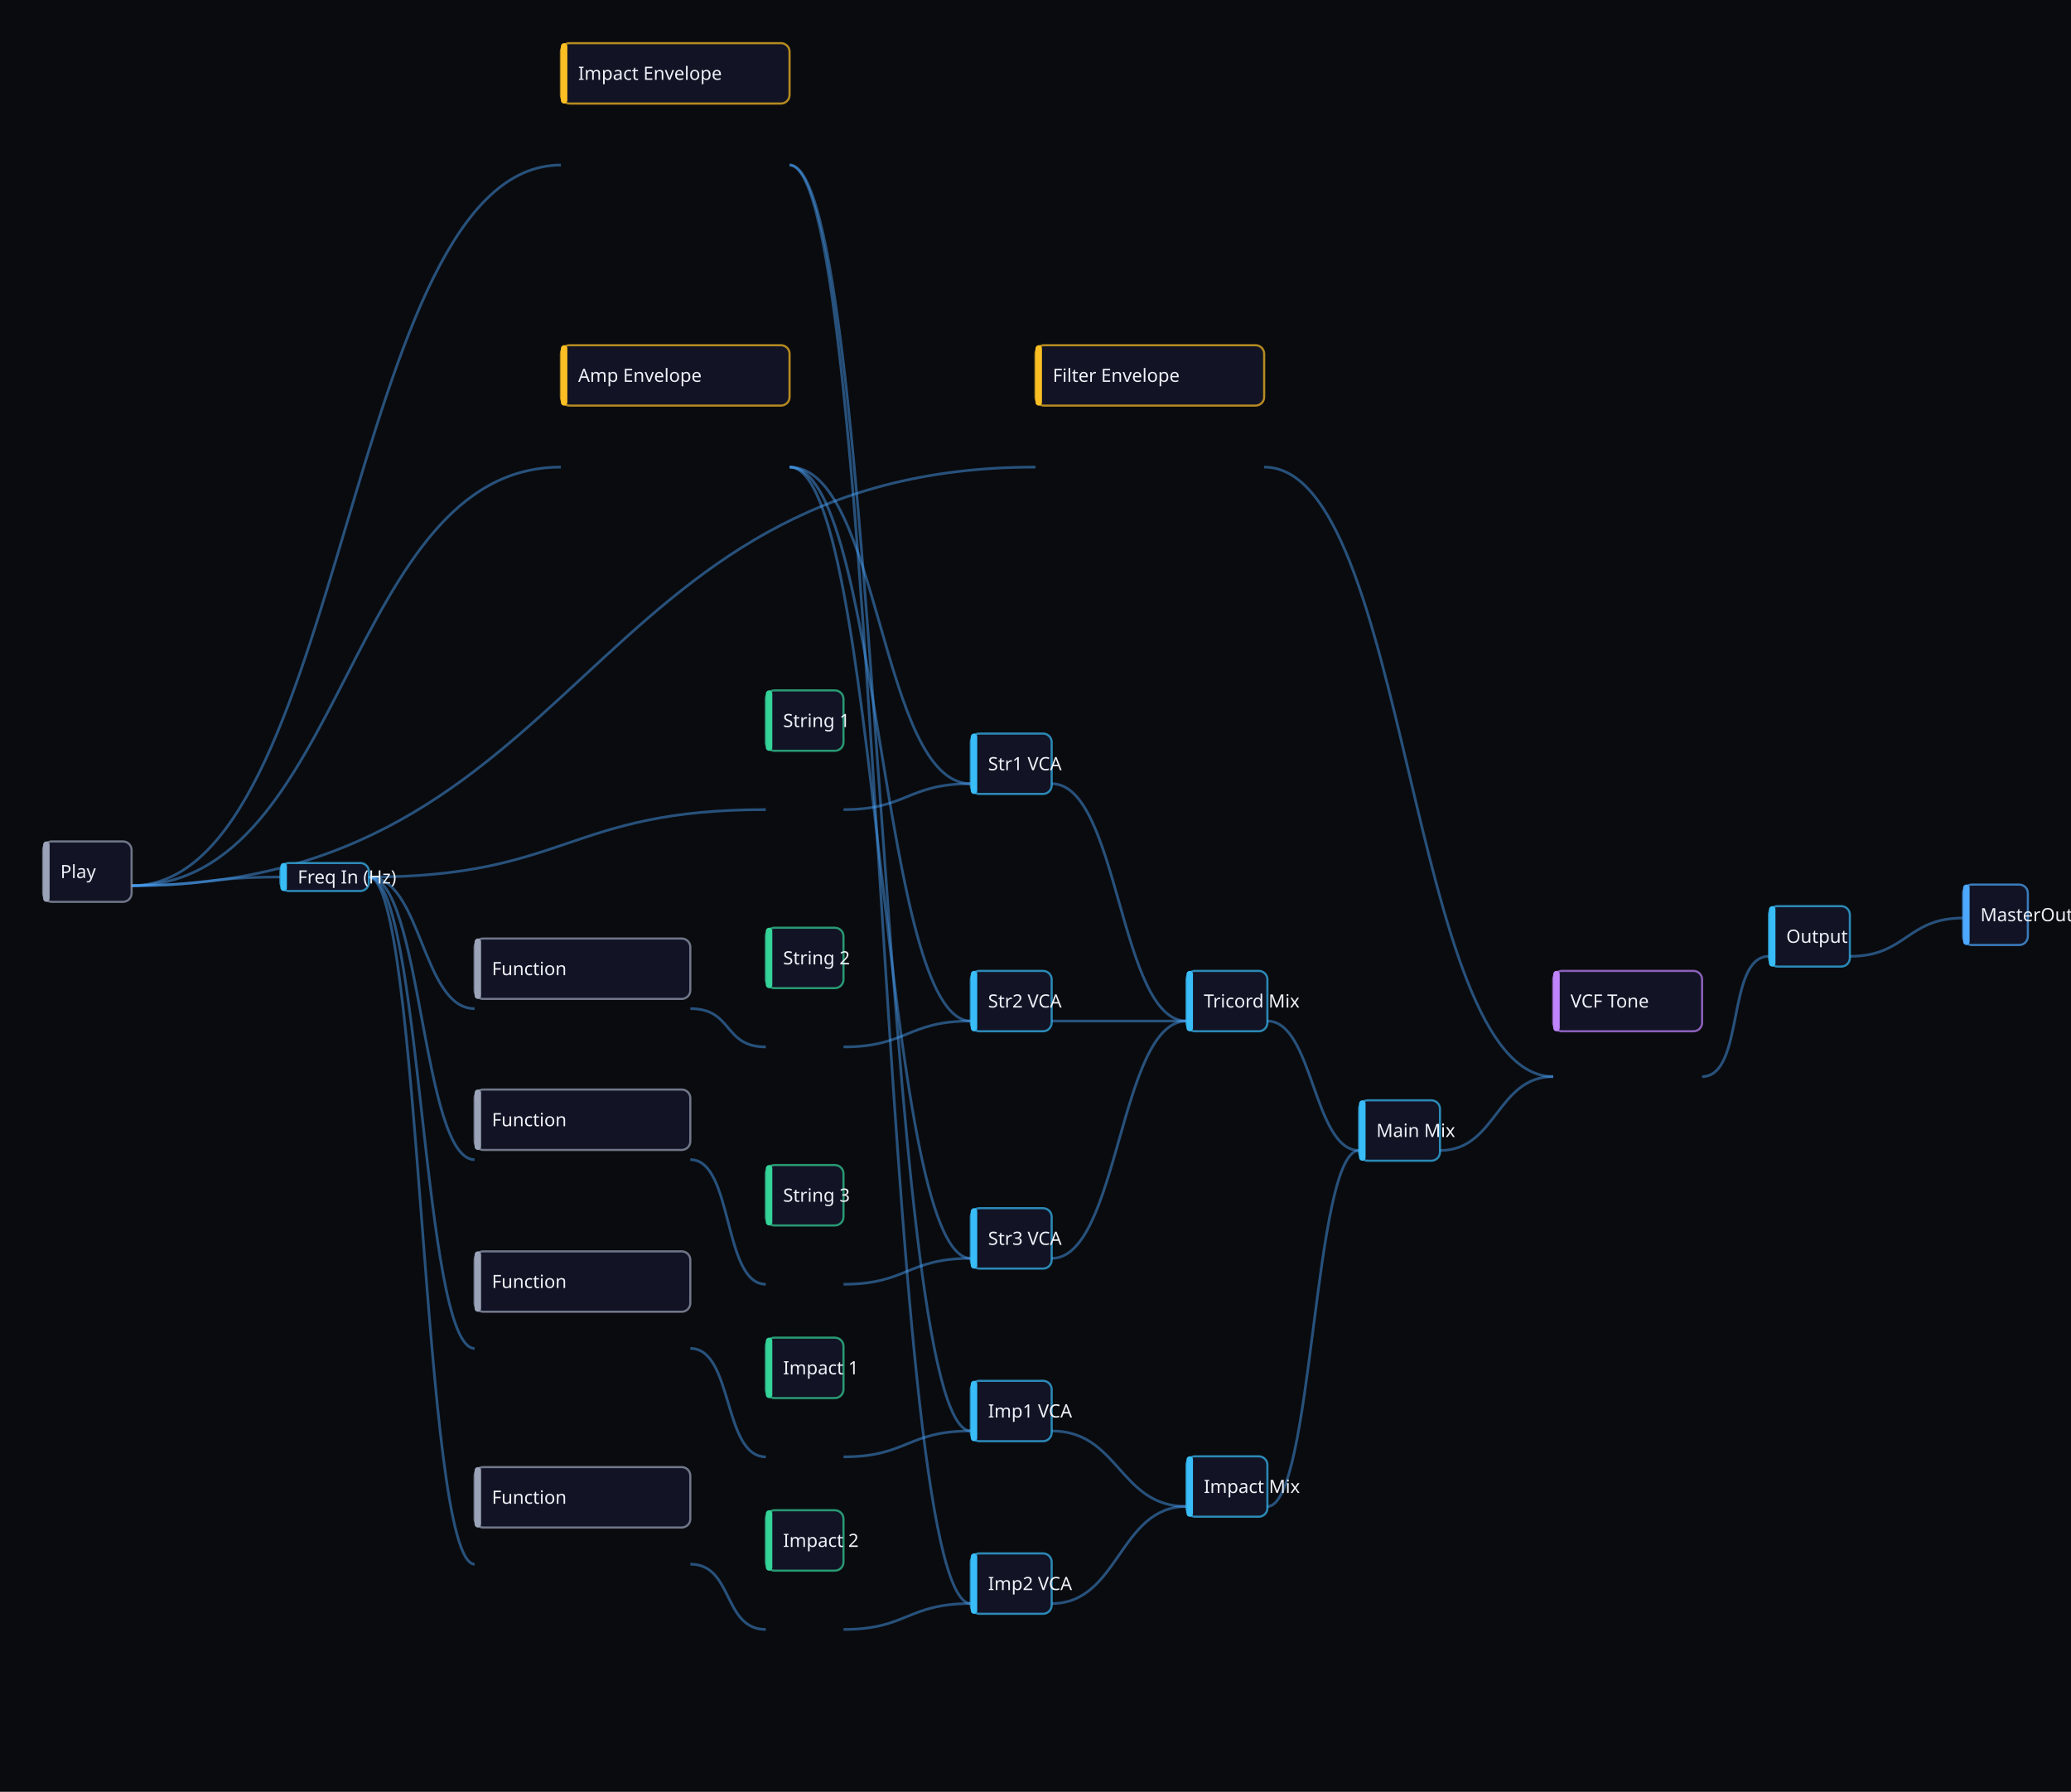
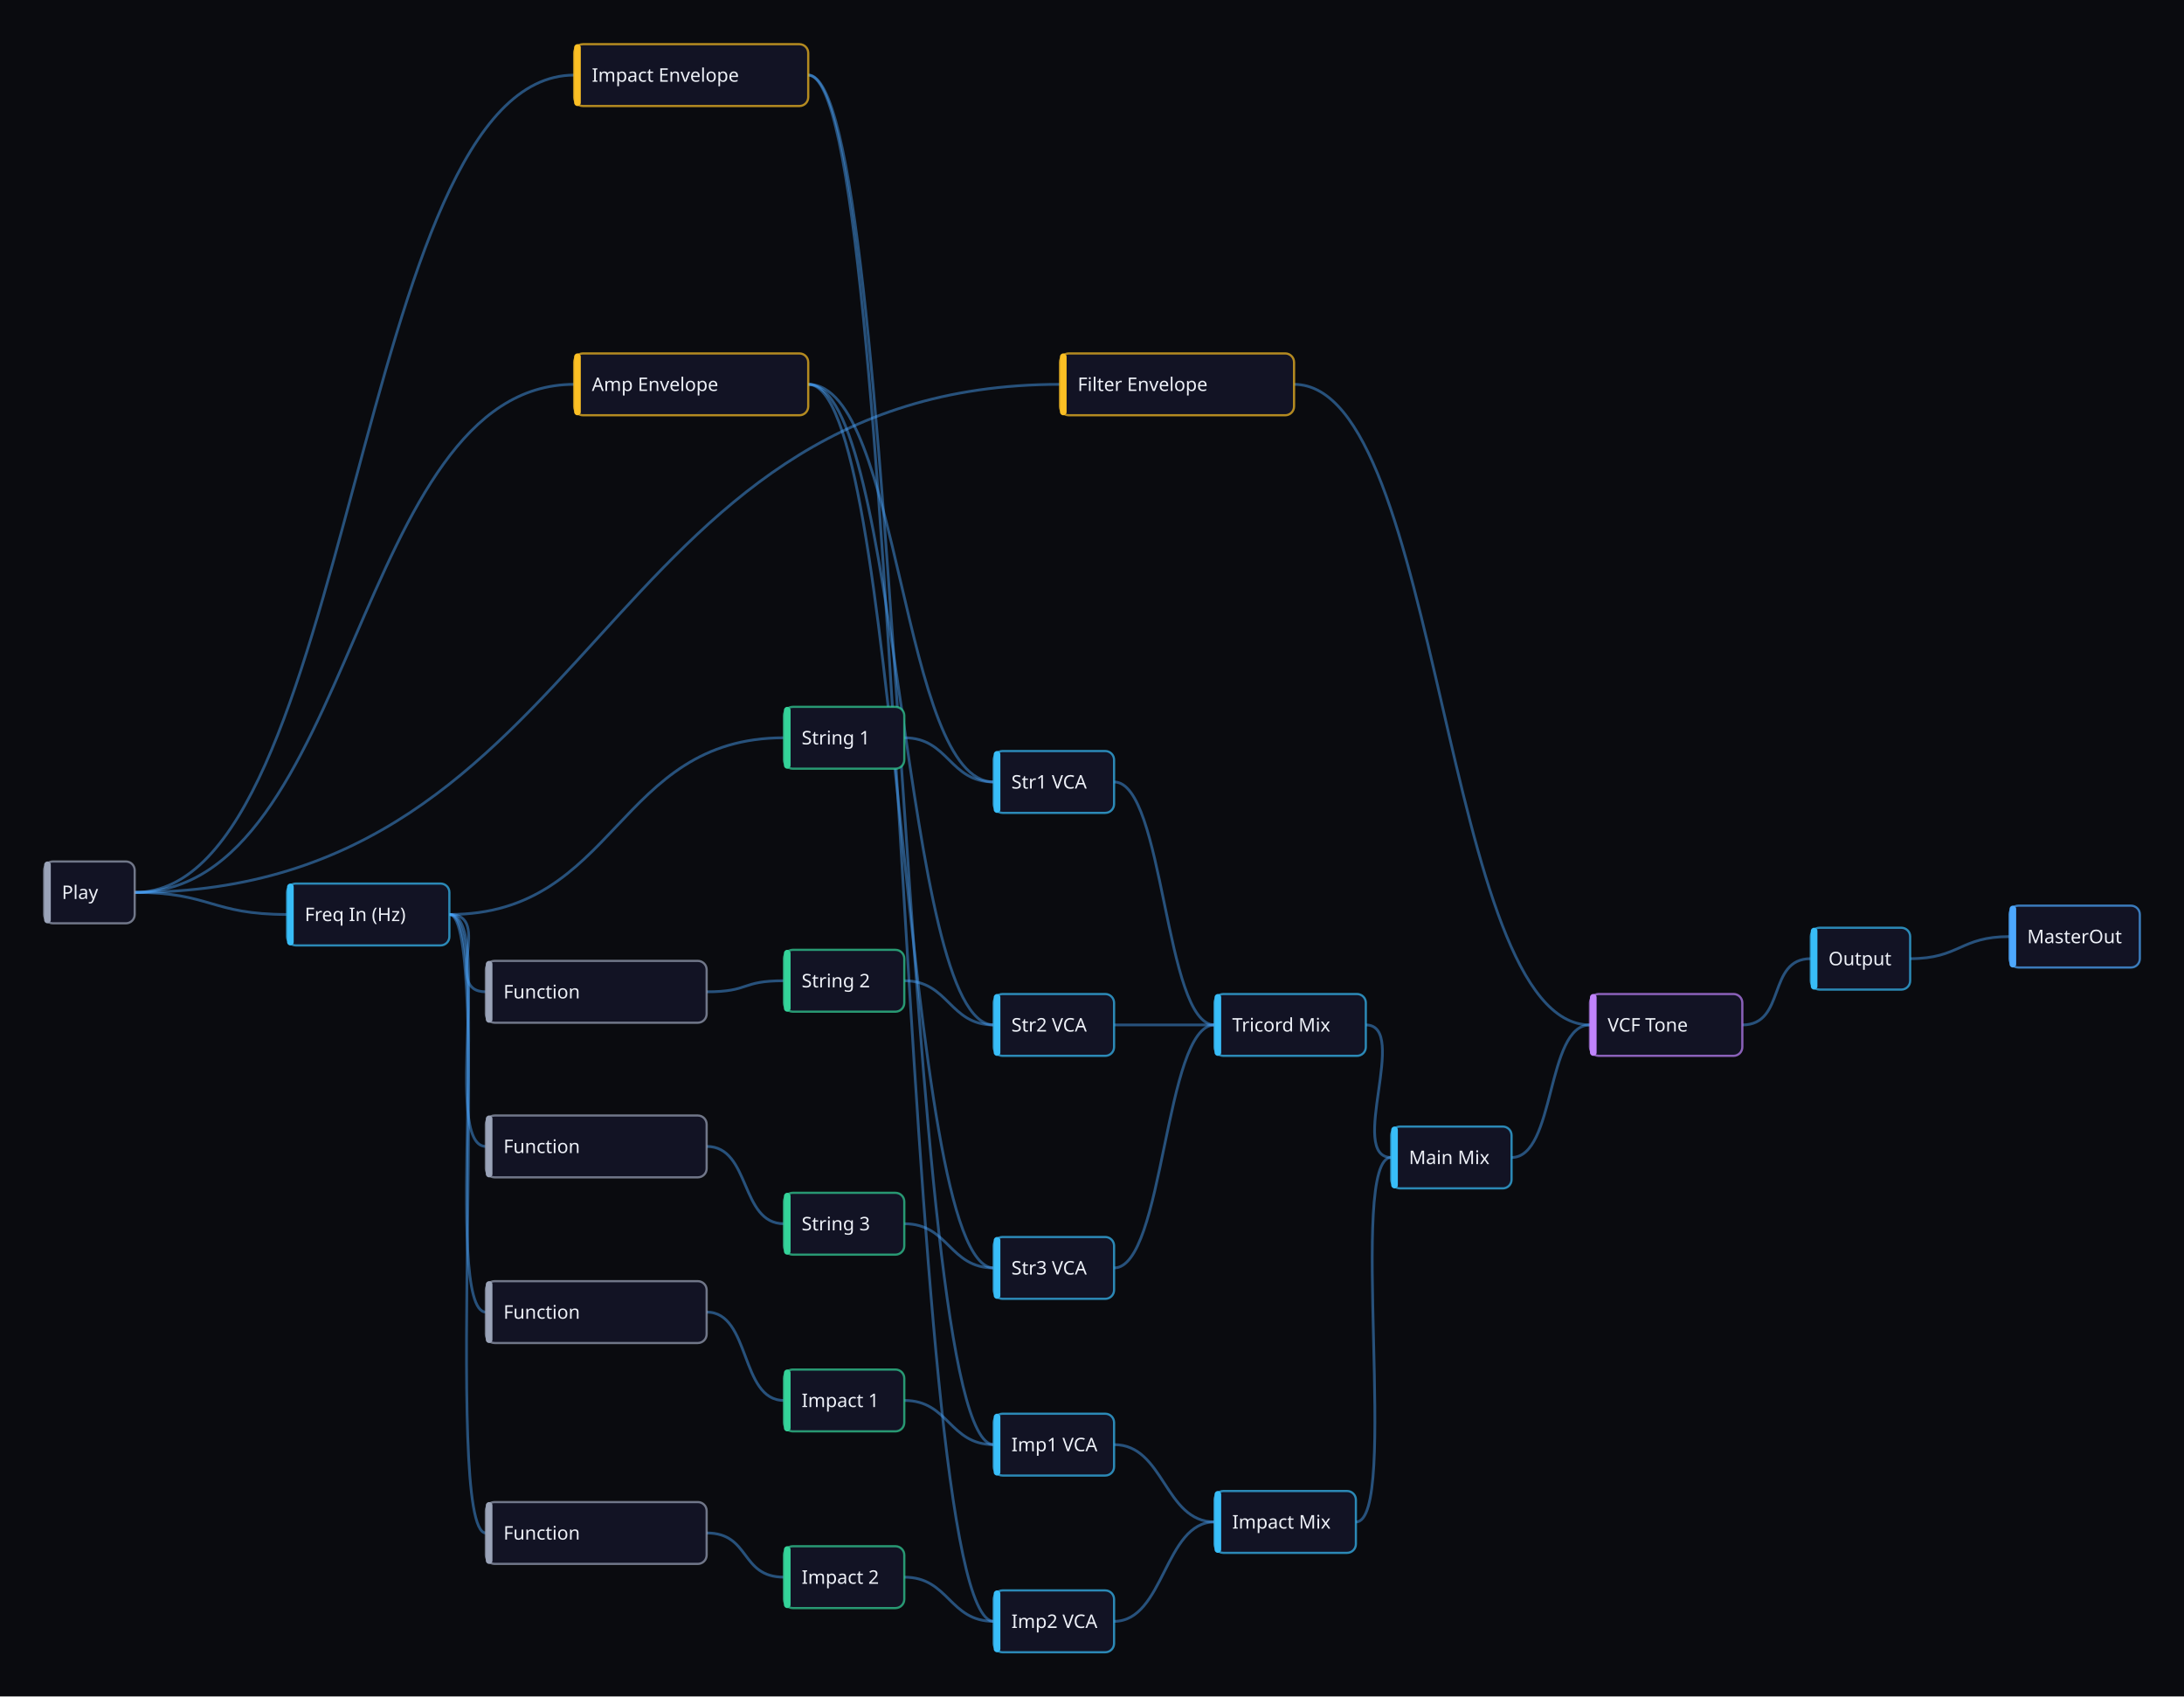
- <svg xmlns="http://www.w3.org/2000/svg" viewBox="0 0 1920 1661" font-family="ui-sans-serif,system-ui,sans-serif">
+ <svg xmlns="http://www.w3.org/2000/svg" viewBox="0 0 1978 1536" font-family="ui-sans-serif,system-ui,sans-serif">
  <rect width="100%" height="100%" fill="#0a0b0f" />
  <g fill="none" stroke="#4da8ff" stroke-opacity=".45" stroke-width="2.5">
-     <path d="M122.0 821.0C191.0 821.0 191.0 813.0 260.0 813.0" />
-     <path d="M122.0 821.0C321.0 821.0 321.0 433.0 520.0 433.0" />
-     <path d="M122.0 821.0C541.0 821.0 541.0 433.0 960.0 433.0" />
-     <path d="M122.0 821.0C321.0 821.0 321.0 153.0 520.0 153.0" />
-     <path d="M342.0 813.0C526.0 813.0 526.0 750.5 710.0 750.5" />
-     <path d="M342.0 813.0C391.0 813.0 391.0 935.0 440.0 935.0" />
-     <path d="M342.0 813.0C391.0 813.0 391.0 1075.0 440.0 1075.0" />
-     <path d="M342.0 813.0C391.0 813.0 391.0 1250.0 440.0 1250.0" />
-     <path d="M342.0 813.0C391.0 813.0 391.0 1450.0 440.0 1450.0" />
-     <path d="M640.0 935.0C680.0 935.0 670.0 970.5 710.0 970.5" />
-     <path d="M640.0 1075.0C680.0 1075.0 670.0 1190.5 710.0 1190.5" />
-     <path d="M640.0 1250.0C680.0 1250.0 670.0 1350.5 710.0 1350.5" />
-     <path d="M640.0 1450.0C680.0 1450.0 670.0 1510.5 710.0 1510.5" />
-     <path d="M782.0 750.5C841.0 750.5 841.0 726.5 900.0 726.5" />
-     <path d="M782.0 970.5C841.0 970.5 841.0 946.5 900.0 946.5" />
-     <path d="M782.0 1190.5C841.0 1190.5 841.0 1166.5 900.0 1166.5" />
-     <path d="M782.0 1350.5C841.0 1350.5 841.0 1326.5 900.0 1326.5" />
-     <path d="M782.0 1510.5C841.0 1510.5 841.0 1486.5 900.0 1486.5" />
-     <path d="M975.0 726.5C1037.5 726.5 1037.5 946.5 1100.0 946.5" />
-     <path d="M975.0 946.5C1037.5 946.5 1037.5 946.5 1100.0 946.5" />
-     <path d="M975.0 1166.5C1037.5 1166.5 1037.5 946.5 1100.0 946.5" />
-     <path d="M975.0 1326.5C1037.5 1326.5 1037.5 1396.5 1100.0 1396.5" />
-     <path d="M975.0 1486.5C1037.5 1486.5 1037.5 1396.5 1100.0 1396.5" />
-     <path d="M1175.0 946.5C1217.5 946.5 1217.5 1066.5 1260.0 1066.5" />
-     <path d="M1175.0 1396.5C1217.5 1396.5 1217.5 1066.5 1260.0 1066.5" />
-     <path d="M1335.0 1066.5C1387.5 1066.5 1387.5 998.0 1440.0 998.0" />
-     <path d="M1578.0 998.0C1618.0 998.0 1600.0 886.5 1640.0 886.5" />
-     <path d="M1715.0 886.5C1767.5 886.5 1767.5 851.0 1820.0 851.0" />
-     <path d="M732.0 433.0C816.0 433.0 816.0 726.5 900.0 726.5" />
-     <path d="M732.0 433.0C816.0 433.0 816.0 946.5 900.0 946.5" />
-     <path d="M732.0 433.0C816.0 433.0 816.0 1166.5 900.0 1166.5" />
-     <path d="M732.0 153.0C816.0 153.0 816.0 1326.5 900.0 1326.5" />
-     <path d="M732.0 153.0C816.0 153.0 816.0 1486.5 900.0 1486.5" />
-     <path d="M1172.0 433.0C1306.0 433.0 1306.0 998.0 1440.0 998.0" />
+     <path d="M122.0 808.0C191.0 808.0 191.0 828.0 260.0 828.0" />
+     <path d="M122.0 808.0C321.0 808.0 321.0 348.0 520.0 348.0" />
+     <path d="M122.0 808.0C541.0 808.0 541.0 348.0 960.0 348.0" />
+     <path d="M122.0 808.0C321.0 808.0 321.0 68.0 520.0 68.0" />
+     <path d="M407.0 828.0C558.5 828.0 558.5 668.0 710.0 668.0" />
+     <path d="M407.0 828.0C447.0 828.0 400.0 898.0 440.0 898.0" />
+     <path d="M407.0 828.0C447.0 828.0 400.0 1038.0 440.0 1038.0" />
+     <path d="M407.0 828.0C447.0 828.0 400.0 1188.0 440.0 1188.0" />
+     <path d="M407.0 828.0C447.0 828.0 400.0 1388.0 440.0 1388.0" />
+     <path d="M640.0 898.0C680.0 898.0 670.0 888.0 710.0 888.0" />
+     <path d="M640.0 1038.0C680.0 1038.0 670.0 1108.0 710.0 1108.0" />
+     <path d="M640.0 1188.0C680.0 1188.0 670.0 1268.0 710.0 1268.0" />
+     <path d="M640.0 1388.0C680.0 1388.0 670.0 1428.0 710.0 1428.0" />
+     <path d="M819.0 668.0C859.5 668.0 859.5 708.0 900.0 708.0" />
+     <path d="M819.0 888.0C859.5 888.0 859.5 928.0 900.0 928.0" />
+     <path d="M819.0 1108.0C859.5 1108.0 859.5 1148.0 900.0 1148.0" />
+     <path d="M819.0 1268.0C859.5 1268.0 859.5 1308.0 900.0 1308.0" />
+     <path d="M819.0 1428.0C859.5 1428.0 859.5 1468.0 900.0 1468.0" />
+     <path d="M1009.0 708.0C1054.5 708.0 1054.5 928.0 1100.0 928.0" />
+     <path d="M1009.0 928.0C1054.5 928.0 1054.5 928.0 1100.0 928.0" />
+     <path d="M1009.0 1148.0C1054.5 1148.0 1054.5 928.0 1100.0 928.0" />
+     <path d="M1009.0 1308.0C1054.5 1308.0 1054.5 1378.0 1100.0 1378.0" />
+     <path d="M1009.0 1468.0C1054.5 1468.0 1054.5 1378.0 1100.0 1378.0" />
+     <path d="M1237.0 928.0C1277.0 928.0 1220.0 1048.0 1260.0 1048.0" />
+     <path d="M1228.0 1378.0C1268.0 1378.0 1220.0 1048.0 1260.0 1048.0" />
+     <path d="M1369.0 1048.0C1409.0 1048.0 1400.0 928.0 1440.0 928.0" />
+     <path d="M1578.0 928.0C1618.0 928.0 1600.0 868.0 1640.0 868.0" />
+     <path d="M1730.0 868.0C1775.0 868.0 1775.0 848.0 1820.0 848.0" />
+     <path d="M732.0 348.0C816.0 348.0 816.0 708.0 900.0 708.0" />
+     <path d="M732.0 348.0C816.0 348.0 816.0 928.0 900.0 928.0" />
+     <path d="M732.0 348.0C816.0 348.0 816.0 1148.0 900.0 1148.0" />
+     <path d="M732.0 68.0C816.0 68.0 816.0 1308.0 900.0 1308.0" />
+     <path d="M732.0 68.0C816.0 68.0 816.0 1468.0 900.0 1468.0" />
+     <path d="M1172.0 348.0C1306.0 348.0 1306.0 928.0 1440.0 928.0" />
  </g>
  <g>
-     <rect x="1820.0" y="820.0" width="60" height="56" rx="8" fill="#121324" stroke="#4da8ff" stroke-opacity=".7" stroke-width="2" />
+     <rect x="1820.0" y="820.0" width="118" height="56" rx="8" fill="#121324" stroke="#4da8ff" stroke-opacity=".7" stroke-width="2" />
    <rect x="1820.0" y="820.0" width="6" height="56" rx="3" fill="#4da8ff" />
    <text x="1836.0" y="854.0" font-size="17" fill="#eef1f8">MasterOut</text>
  </g>
  <g>
    <rect x="40.0" y="780.0" width="82" height="56" rx="8" fill="#121324" stroke="#9aa3b8" stroke-opacity=".7" stroke-width="2" />
    <rect x="40.0" y="780.0" width="6" height="56" rx="3" fill="#9aa3b8" />
    <text x="56.0" y="814.0" font-size="17" fill="#eef1f8">Play</text>
  </g>
  <g>
-     <rect x="260.0" y="800.0" width="82" height="26" rx="8" fill="#121324" stroke="#38bdf8" stroke-opacity=".7" stroke-width="2" />
-     <rect x="260.0" y="800.0" width="6" height="26" rx="3" fill="#38bdf8" />
-     <text x="276.0" y="819.0" font-size="17" fill="#eef1f8">Freq In (Hz)</text>
+     <rect x="260.0" y="800.0" width="147" height="56" rx="8" fill="#121324" stroke="#38bdf8" stroke-opacity=".7" stroke-width="2" />
+     <rect x="260.0" y="800.0" width="6" height="56" rx="3" fill="#38bdf8" />
+     <text x="276.0" y="834.0" font-size="17" fill="#eef1f8">Freq In (Hz)</text>
  </g>
  <g>
    <rect x="440.0" y="870.0" width="200" height="56" rx="8" fill="#121324" stroke="#9aa3b8" stroke-opacity=".7" stroke-width="2" />
    <rect x="440.0" y="870.0" width="6" height="56" rx="3" fill="#9aa3b8" />
    <text x="456.0" y="904.0" font-size="17" fill="#eef1f8">Function</text>
  </g>
  <g>
    <rect x="440.0" y="1010.0" width="200" height="56" rx="8" fill="#121324" stroke="#9aa3b8" stroke-opacity=".7" stroke-width="2" />
    <rect x="440.0" y="1010.0" width="6" height="56" rx="3" fill="#9aa3b8" />
    <text x="456.0" y="1044.0" font-size="17" fill="#eef1f8">Function</text>
  </g>
  <g>
    <rect x="440.0" y="1160.0" width="200" height="56" rx="8" fill="#121324" stroke="#9aa3b8" stroke-opacity=".7" stroke-width="2" />
    <rect x="440.0" y="1160.0" width="6" height="56" rx="3" fill="#9aa3b8" />
    <text x="456.0" y="1194.0" font-size="17" fill="#eef1f8">Function</text>
  </g>
  <g>
    <rect x="440.0" y="1360.0" width="200" height="56" rx="8" fill="#121324" stroke="#9aa3b8" stroke-opacity=".7" stroke-width="2" />
    <rect x="440.0" y="1360.0" width="6" height="56" rx="3" fill="#9aa3b8" />
    <text x="456.0" y="1394.0" font-size="17" fill="#eef1f8">Function</text>
  </g>
  <g>
-     <rect x="710.0" y="640.0" width="72" height="56" rx="8" fill="#121324" stroke="#34d399" stroke-opacity=".7" stroke-width="2" />
+     <rect x="710.0" y="640.0" width="109" height="56" rx="8" fill="#121324" stroke="#34d399" stroke-opacity=".7" stroke-width="2" />
    <rect x="710.0" y="640.0" width="6" height="56" rx="3" fill="#34d399" />
    <text x="726.0" y="674.0" font-size="17" fill="#eef1f8">String 1</text>
  </g>
  <g>
-     <rect x="710.0" y="860.0" width="72" height="56" rx="8" fill="#121324" stroke="#34d399" stroke-opacity=".7" stroke-width="2" />
+     <rect x="710.0" y="860.0" width="109" height="56" rx="8" fill="#121324" stroke="#34d399" stroke-opacity=".7" stroke-width="2" />
    <rect x="710.0" y="860.0" width="6" height="56" rx="3" fill="#34d399" />
    <text x="726.0" y="894.0" font-size="17" fill="#eef1f8">String 2</text>
  </g>
  <g>
-     <rect x="710.0" y="1080.0" width="72" height="56" rx="8" fill="#121324" stroke="#34d399" stroke-opacity=".7" stroke-width="2" />
+     <rect x="710.0" y="1080.0" width="109" height="56" rx="8" fill="#121324" stroke="#34d399" stroke-opacity=".7" stroke-width="2" />
    <rect x="710.0" y="1080.0" width="6" height="56" rx="3" fill="#34d399" />
    <text x="726.0" y="1114.0" font-size="17" fill="#eef1f8">String 3</text>
  </g>
  <g>
-     <rect x="710.0" y="1240.0" width="72" height="56" rx="8" fill="#121324" stroke="#34d399" stroke-opacity=".7" stroke-width="2" />
+     <rect x="710.0" y="1240.0" width="109" height="56" rx="8" fill="#121324" stroke="#34d399" stroke-opacity=".7" stroke-width="2" />
    <rect x="710.0" y="1240.0" width="6" height="56" rx="3" fill="#34d399" />
    <text x="726.0" y="1274.0" font-size="17" fill="#eef1f8">Impact 1</text>
  </g>
  <g>
-     <rect x="710.0" y="1400.0" width="72" height="56" rx="8" fill="#121324" stroke="#34d399" stroke-opacity=".7" stroke-width="2" />
+     <rect x="710.0" y="1400.0" width="109" height="56" rx="8" fill="#121324" stroke="#34d399" stroke-opacity=".7" stroke-width="2" />
    <rect x="710.0" y="1400.0" width="6" height="56" rx="3" fill="#34d399" />
    <text x="726.0" y="1434.0" font-size="17" fill="#eef1f8">Impact 2</text>
  </g>
  <g>
-     <rect x="900.0" y="680.0" width="75" height="56" rx="8" fill="#121324" stroke="#38bdf8" stroke-opacity=".7" stroke-width="2" />
+     <rect x="900.0" y="680.0" width="109" height="56" rx="8" fill="#121324" stroke="#38bdf8" stroke-opacity=".7" stroke-width="2" />
    <rect x="900.0" y="680.0" width="6" height="56" rx="3" fill="#38bdf8" />
    <text x="916.0" y="714.0" font-size="17" fill="#eef1f8">Str1 VCA</text>
  </g>
  <g>
-     <rect x="900.0" y="900.0" width="75" height="56" rx="8" fill="#121324" stroke="#38bdf8" stroke-opacity=".7" stroke-width="2" />
+     <rect x="900.0" y="900.0" width="109" height="56" rx="8" fill="#121324" stroke="#38bdf8" stroke-opacity=".7" stroke-width="2" />
    <rect x="900.0" y="900.0" width="6" height="56" rx="3" fill="#38bdf8" />
    <text x="916.0" y="934.0" font-size="17" fill="#eef1f8">Str2 VCA</text>
  </g>
  <g>
-     <rect x="900.0" y="1120.0" width="75" height="56" rx="8" fill="#121324" stroke="#38bdf8" stroke-opacity=".7" stroke-width="2" />
+     <rect x="900.0" y="1120.0" width="109" height="56" rx="8" fill="#121324" stroke="#38bdf8" stroke-opacity=".7" stroke-width="2" />
    <rect x="900.0" y="1120.0" width="6" height="56" rx="3" fill="#38bdf8" />
    <text x="916.0" y="1154.0" font-size="17" fill="#eef1f8">Str3 VCA</text>
  </g>
  <g>
-     <rect x="900.0" y="1280.0" width="75" height="56" rx="8" fill="#121324" stroke="#38bdf8" stroke-opacity=".7" stroke-width="2" />
+     <rect x="900.0" y="1280.0" width="109" height="56" rx="8" fill="#121324" stroke="#38bdf8" stroke-opacity=".7" stroke-width="2" />
    <rect x="900.0" y="1280.0" width="6" height="56" rx="3" fill="#38bdf8" />
    <text x="916.0" y="1314.0" font-size="17" fill="#eef1f8">Imp1 VCA</text>
  </g>
  <g>
-     <rect x="900.0" y="1440.0" width="75" height="56" rx="8" fill="#121324" stroke="#38bdf8" stroke-opacity=".7" stroke-width="2" />
+     <rect x="900.0" y="1440.0" width="109" height="56" rx="8" fill="#121324" stroke="#38bdf8" stroke-opacity=".7" stroke-width="2" />
    <rect x="900.0" y="1440.0" width="6" height="56" rx="3" fill="#38bdf8" />
    <text x="916.0" y="1474.0" font-size="17" fill="#eef1f8">Imp2 VCA</text>
  </g>
  <g>
-     <rect x="1100.0" y="900.0" width="75" height="56" rx="8" fill="#121324" stroke="#38bdf8" stroke-opacity=".7" stroke-width="2" />
+     <rect x="1100.0" y="900.0" width="137" height="56" rx="8" fill="#121324" stroke="#38bdf8" stroke-opacity=".7" stroke-width="2" />
    <rect x="1100.0" y="900.0" width="6" height="56" rx="3" fill="#38bdf8" />
    <text x="1116.0" y="934.0" font-size="17" fill="#eef1f8">Tricord Mix</text>
  </g>
  <g>
-     <rect x="1100.0" y="1350.0" width="75" height="56" rx="8" fill="#121324" stroke="#38bdf8" stroke-opacity=".7" stroke-width="2" />
+     <rect x="1100.0" y="1350.0" width="128" height="56" rx="8" fill="#121324" stroke="#38bdf8" stroke-opacity=".7" stroke-width="2" />
    <rect x="1100.0" y="1350.0" width="6" height="56" rx="3" fill="#38bdf8" />
    <text x="1116.0" y="1384.0" font-size="17" fill="#eef1f8">Impact Mix</text>
  </g>
  <g>
-     <rect x="1260.0" y="1020.0" width="75" height="56" rx="8" fill="#121324" stroke="#38bdf8" stroke-opacity=".7" stroke-width="2" />
+     <rect x="1260.0" y="1020.0" width="109" height="56" rx="8" fill="#121324" stroke="#38bdf8" stroke-opacity=".7" stroke-width="2" />
    <rect x="1260.0" y="1020.0" width="6" height="56" rx="3" fill="#38bdf8" />
    <text x="1276.0" y="1054.0" font-size="17" fill="#eef1f8">Main Mix</text>
  </g>
  <g>
    <rect x="1440.0" y="900.0" width="138" height="56" rx="8" fill="#121324" stroke="#c084fc" stroke-opacity=".7" stroke-width="2" />
    <rect x="1440.0" y="900.0" width="6" height="56" rx="3" fill="#c084fc" />
    <text x="1456.0" y="934.0" font-size="17" fill="#eef1f8">VCF Tone</text>
  </g>
  <g>
-     <rect x="1640.0" y="840.0" width="75" height="56" rx="8" fill="#121324" stroke="#38bdf8" stroke-opacity=".7" stroke-width="2" />
+     <rect x="1640.0" y="840.0" width="90" height="56" rx="8" fill="#121324" stroke="#38bdf8" stroke-opacity=".7" stroke-width="2" />
    <rect x="1640.0" y="840.0" width="6" height="56" rx="3" fill="#38bdf8" />
    <text x="1656.0" y="874.0" font-size="17" fill="#eef1f8">Output</text>
  </g>
  <g>
    <rect x="520.0" y="320.0" width="212" height="56" rx="8" fill="#121324" stroke="#fbbf24" stroke-opacity=".7" stroke-width="2" />
    <rect x="520.0" y="320.0" width="6" height="56" rx="3" fill="#fbbf24" />
    <text x="536.0" y="354.0" font-size="17" fill="#eef1f8">Amp Envelope</text>
  </g>
  <g>
    <rect x="960.0" y="320.0" width="212" height="56" rx="8" fill="#121324" stroke="#fbbf24" stroke-opacity=".7" stroke-width="2" />
    <rect x="960.0" y="320.0" width="6" height="56" rx="3" fill="#fbbf24" />
    <text x="976.0" y="354.0" font-size="17" fill="#eef1f8">Filter Envelope</text>
  </g>
  <g>
    <rect x="520.0" y="40.0" width="212" height="56" rx="8" fill="#121324" stroke="#fbbf24" stroke-opacity=".7" stroke-width="2" />
    <rect x="520.0" y="40.0" width="6" height="56" rx="3" fill="#fbbf24" />
    <text x="536.0" y="74.0" font-size="17" fill="#eef1f8">Impact Envelope</text>
  </g>
</svg>
